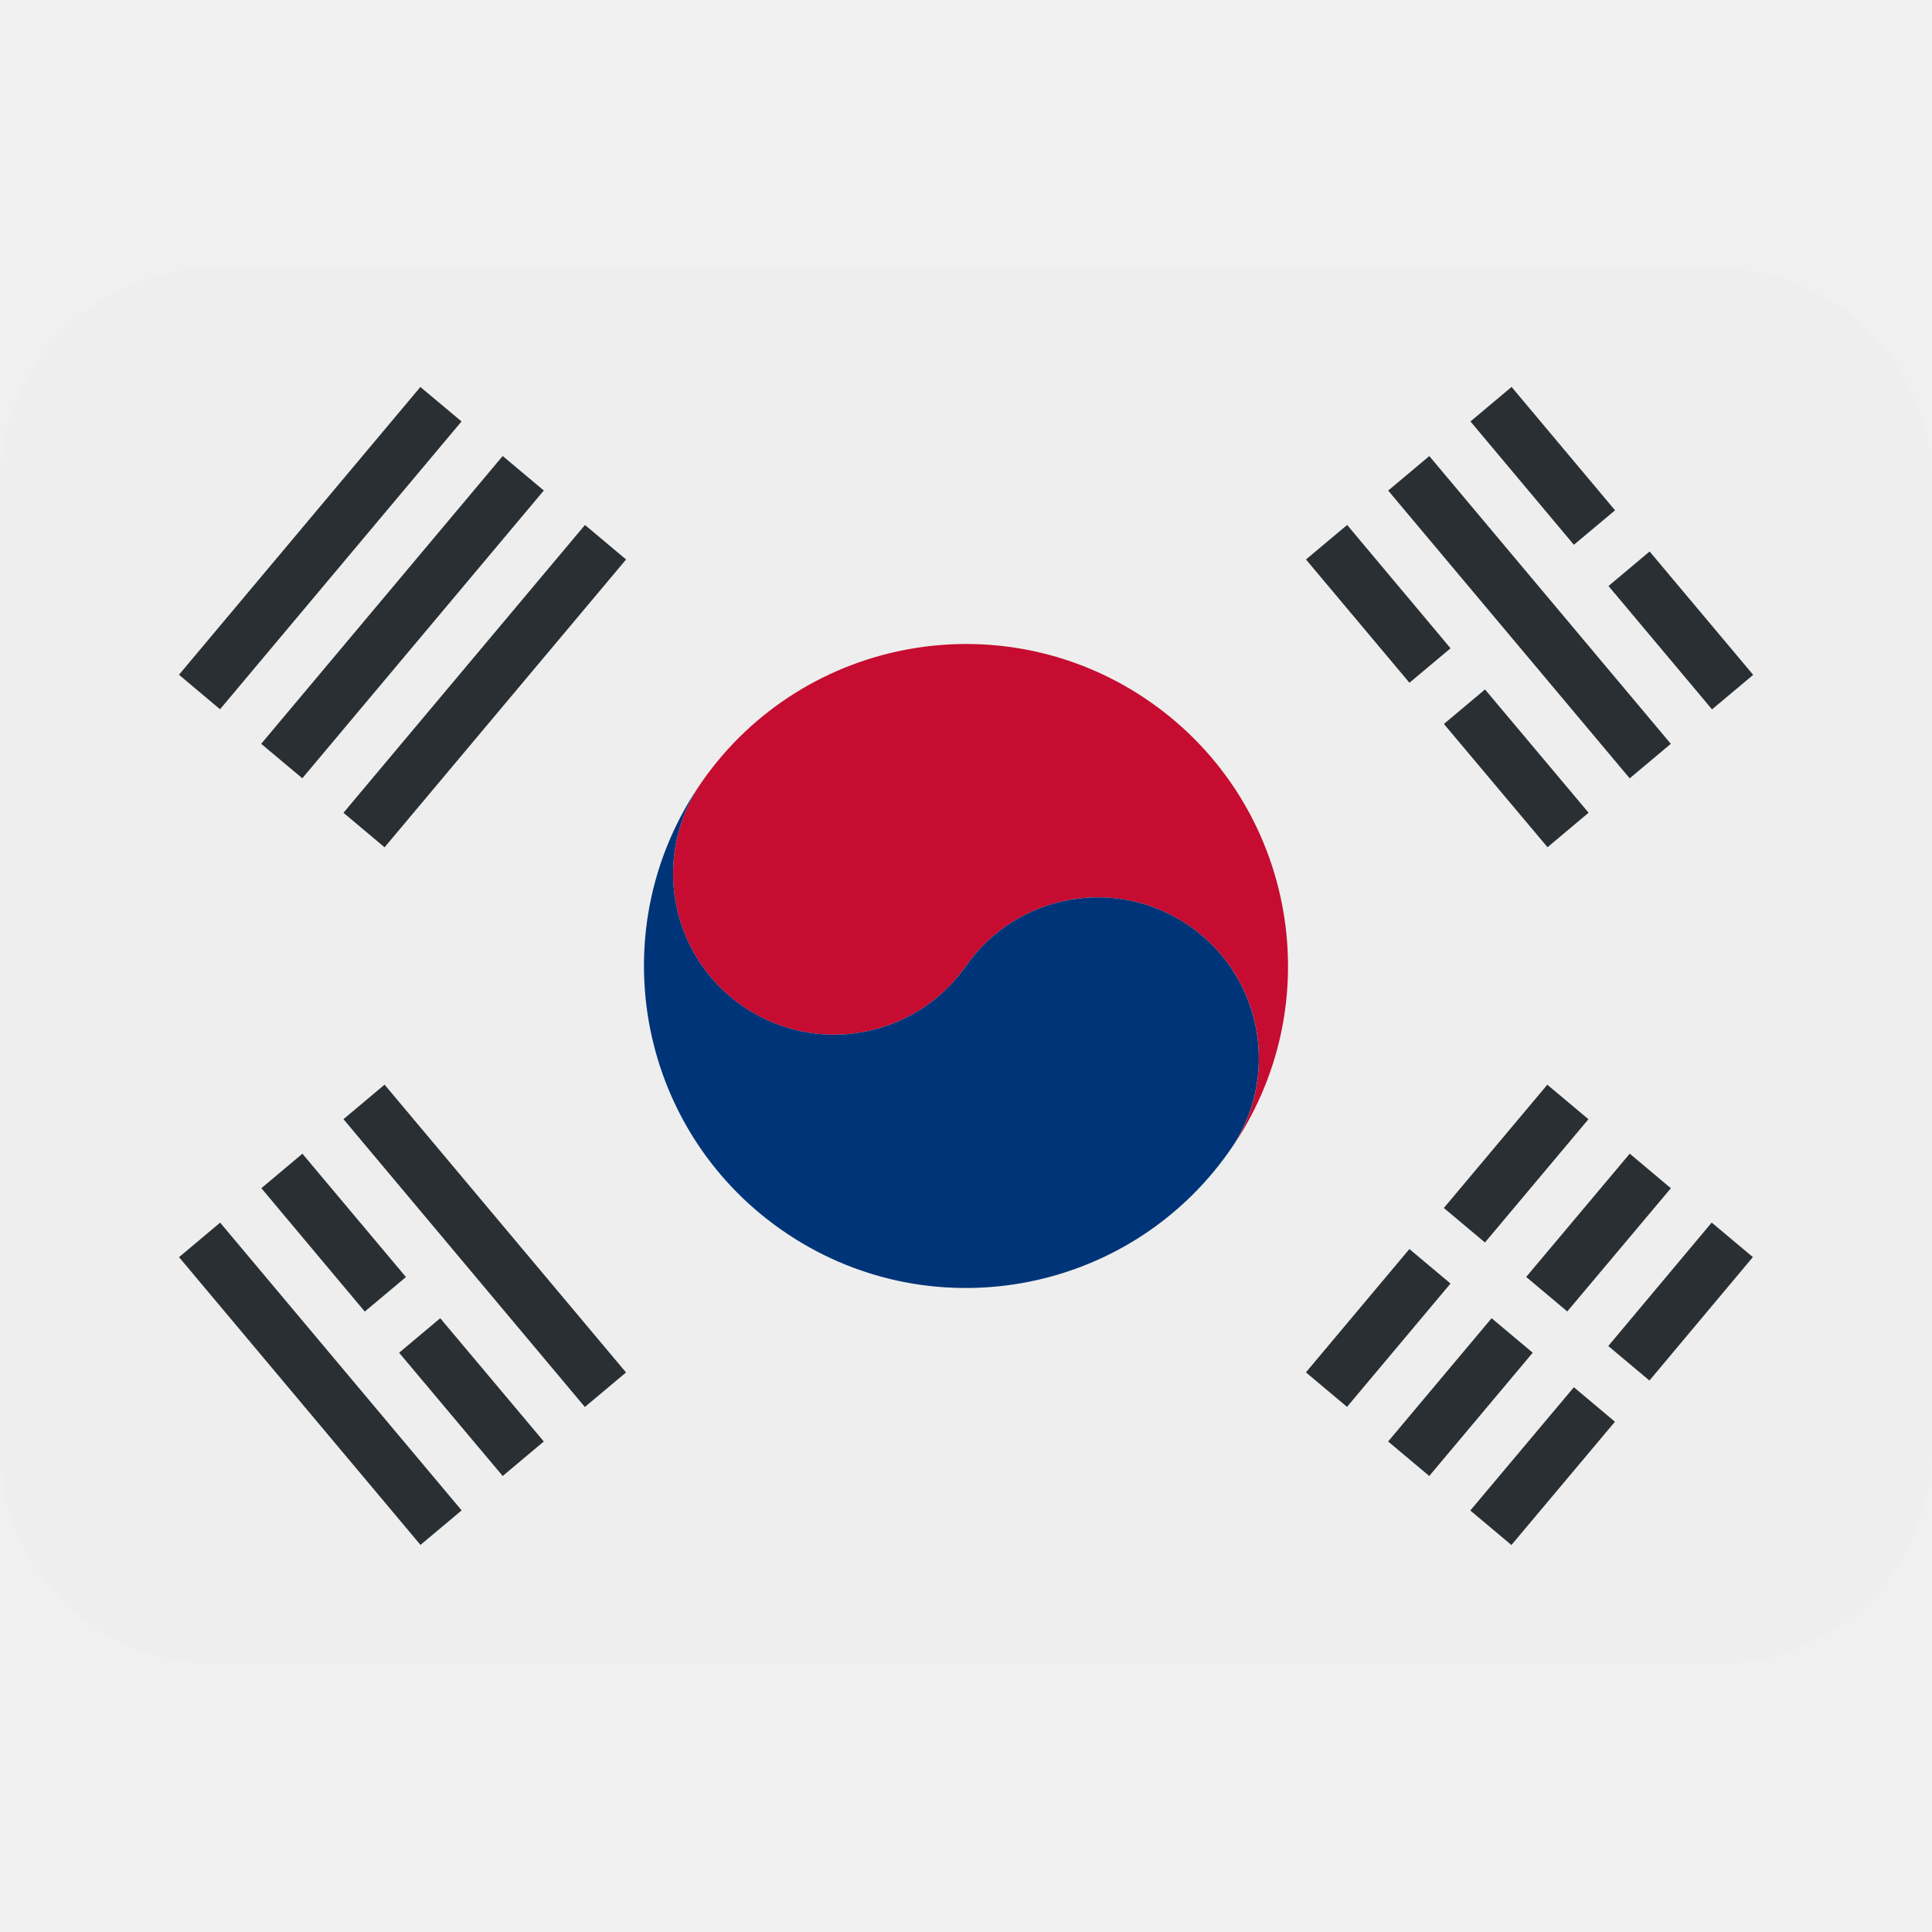
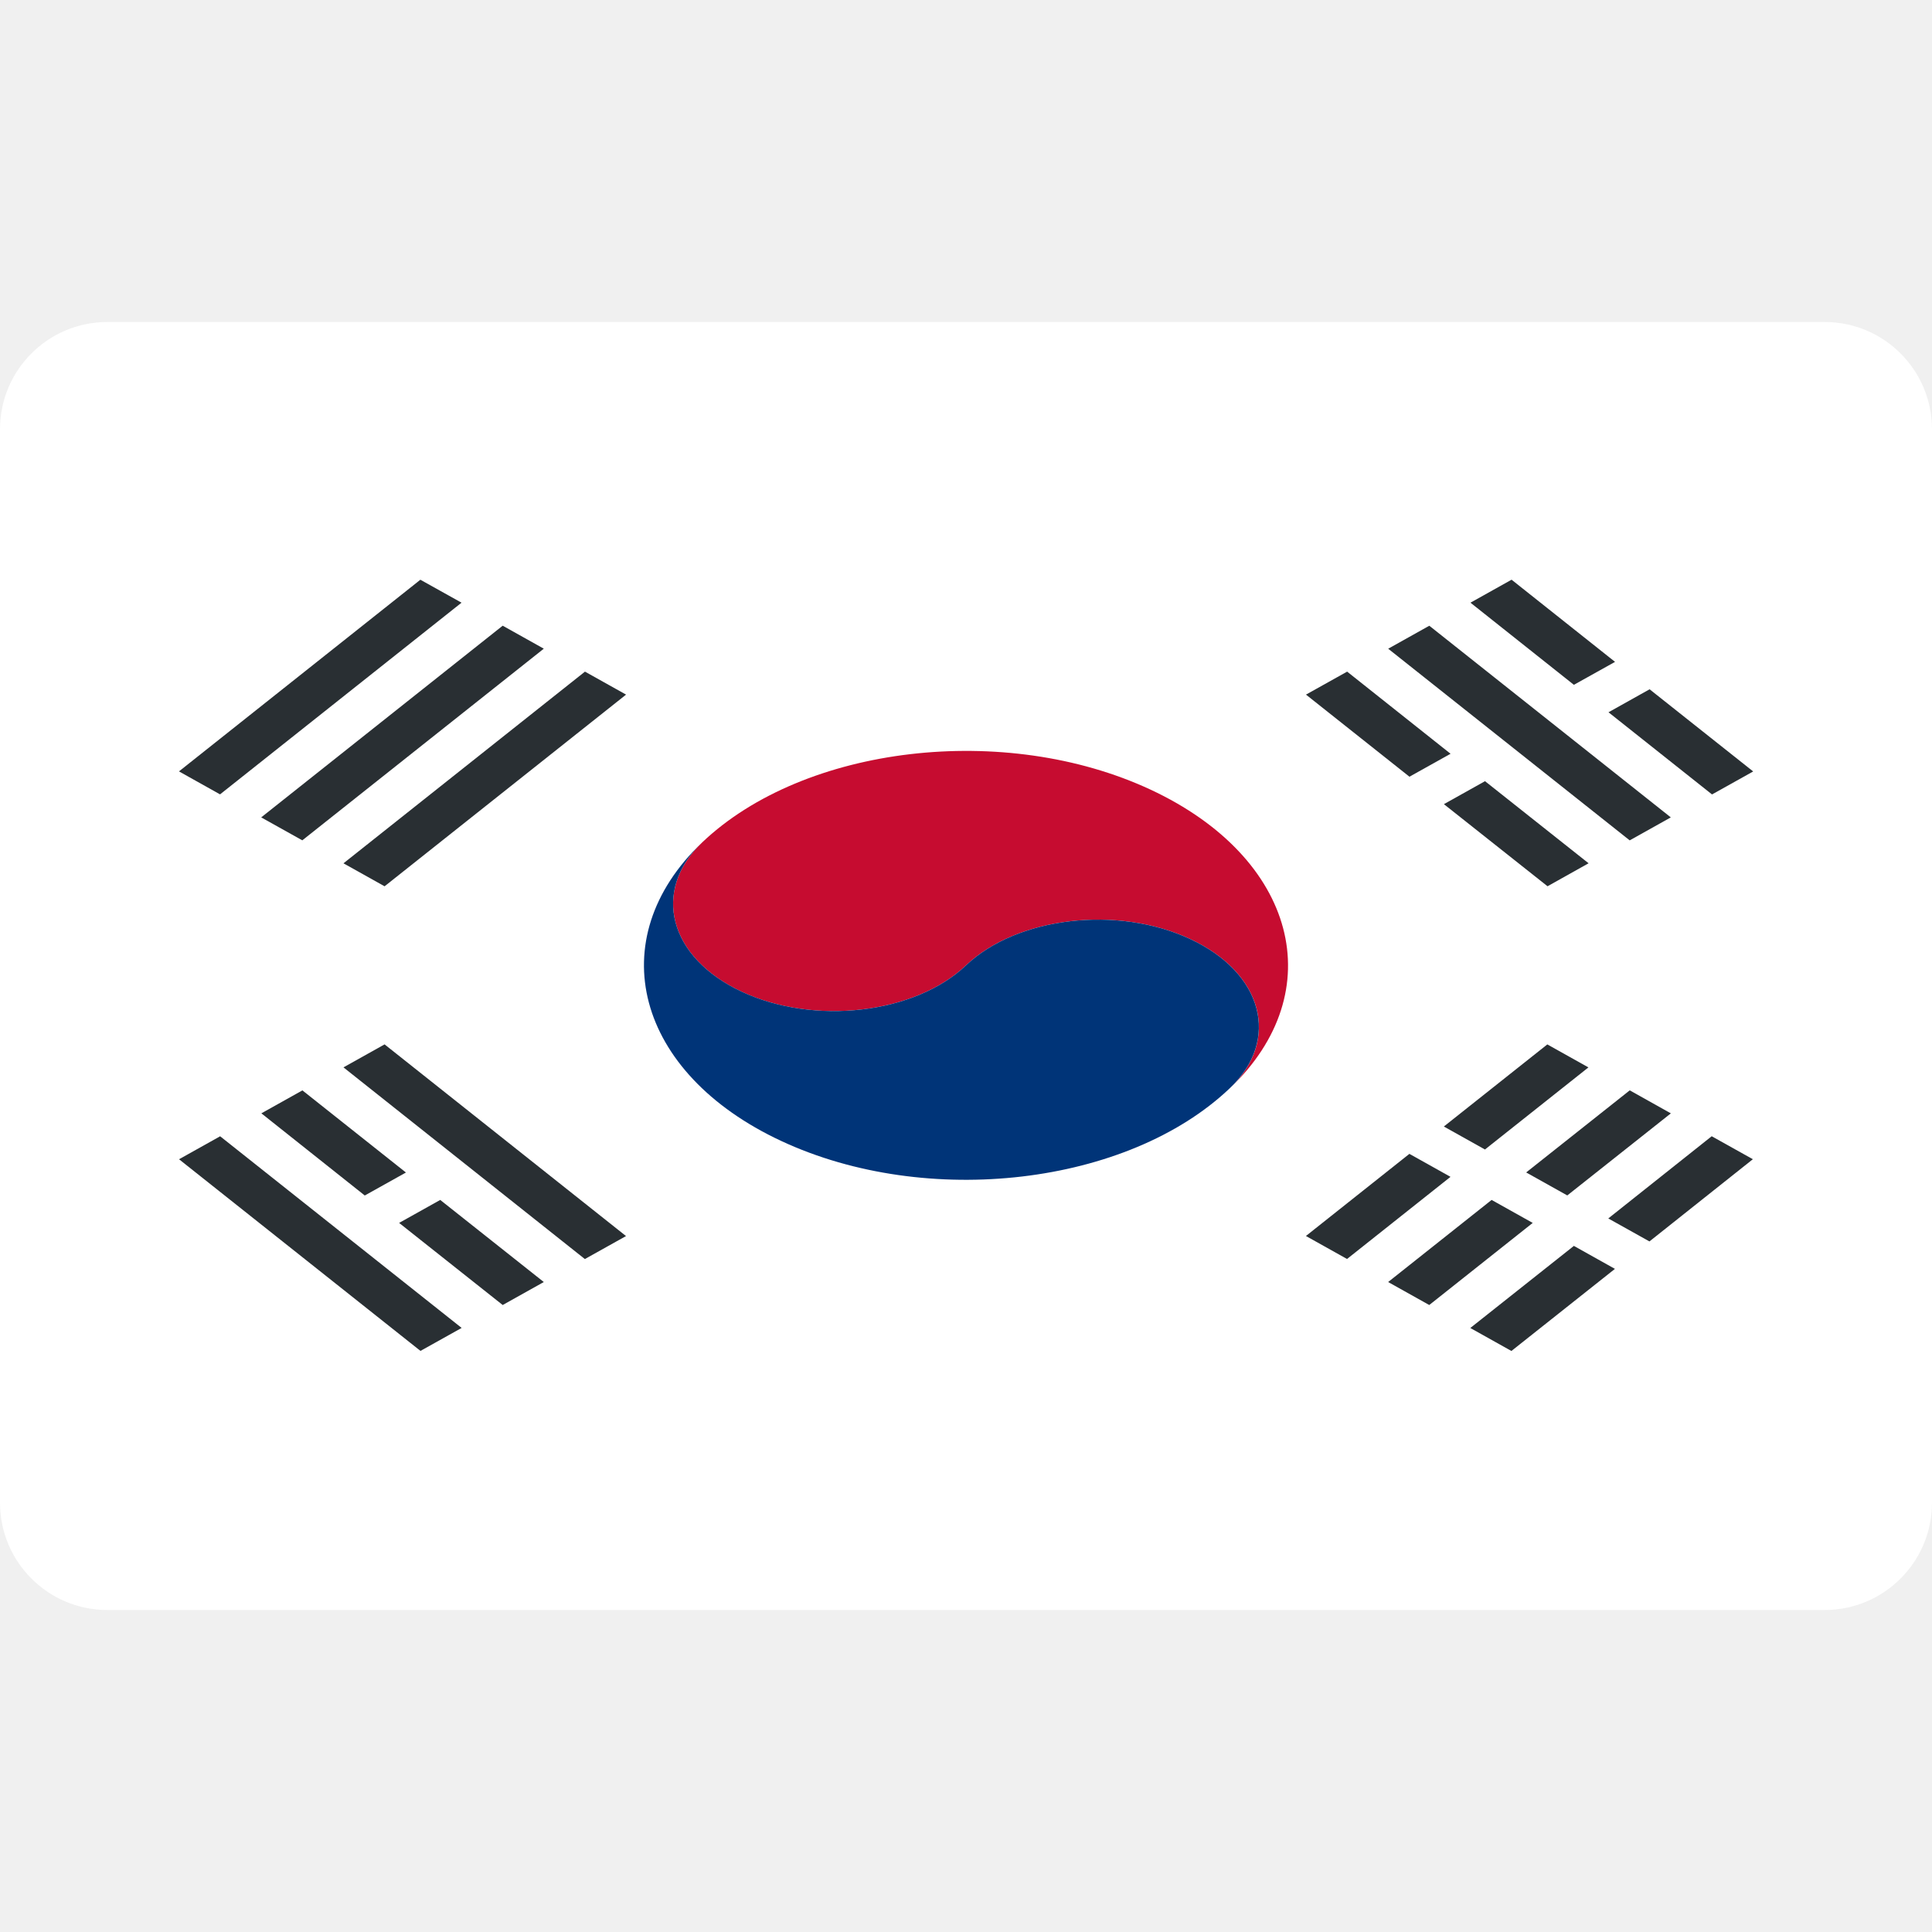
<svg xmlns="http://www.w3.org/2000/svg" viewBox="0 0 36 36">
-   <path fill="#EEE" d="M36 27c0 2.209-1.791 4-4 4H4c-2.209 0-4-1.791-4-4V9c0-2.209 1.791-4 4-4h28c2.209 0 4 1.791 4 4v18z" />
-   <path fill="#C60C30" d="M21.441 13.085c-2.714-1.9-6.455-1.24-8.356 1.474-.95 1.356-.621 3.227.737 4.179 1.357.949 3.228.618 4.178-.738s2.822-1.687 4.178-.736c1.358.95 1.688 2.821.737 4.178 1.901-2.714 1.241-6.455-1.474-8.357z" />
-   <path fill="#003478" d="M22.178 17.264c-1.356-.951-3.228-.62-4.178.736s-2.821 1.687-4.178.737c-1.358-.951-1.687-2.822-.737-4.179-1.901 2.716-1.241 6.456 1.473 8.356 2.715 1.901 6.455 1.242 8.356-1.474.951-1.355.621-3.226-.736-4.176z" />
-   <path d="M24.334 25.572l1.928-2.298.766.643-1.928 2.298zm2.57-3.063l1.928-2.297.766.643-1.928 2.297zm-1.038 4.351l1.928-2.297.766.643-1.928 2.297zm2.572-3.066l1.93-2.297.766.644-1.93 2.296zm-1.041 4.352l1.93-2.297.765.643-1.929 2.297zm2.571-3.065l1.927-2.3.767.643-1.927 2.3zm.004-14.162l.766-.643 1.93 2.299-.767.643zM27.4 7.853l.766-.643 1.928 2.299-.767.642zm-1.533 1.288l.766-.643 4.5 5.362-.766.643zm-1.532 1.284l.767-.643 1.927 2.298-.766.642zm2.57 3.065l.766-.643 1.93 2.297-.765.643zM6.4 20.854l.766-.643 4.499 5.363-.767.643zM4.87 22.14l.765-.642 1.929 2.298-.767.643zm2.567 3.066l.766-.643 1.93 2.297-.766.643zm-4.101-1.781l.766-.643 4.5 5.362-.767.643zm-.001-10.852l4.498-5.362.767.642-4.5 5.363zm1.532 1.287l4.5-5.363.766.643-4.5 5.362zM6.4 15.145l4.5-5.363.766.643-4.5 5.363z" fill="#292F33" />
+   <rect fill="#ffffff" x="0" y="6" width="36" height="24" rx="2" ry="2" />
+   <g transform="translate(0, 6) scale(1, 0.666)">
+     <path fill="#C60C30" d="M21.441 13.085c-2.714-1.9-6.455-1.24-8.356 1.474-.95 1.356-.621 3.227.737 4.179 1.357.949 3.228.618 4.178-.738s2.822-1.687 4.178-.736c1.358.95 1.688 2.821.737 4.178 1.901-2.714 1.241-6.455-1.474-8.357z" />
+     <path fill="#003478" d="M22.178 17.264c-1.356-.951-3.228-.62-4.178.736s-2.821 1.687-4.178.737c-1.358-.951-1.687-2.822-.737-4.179-1.901 2.716-1.241 6.456 1.473 8.356 2.715 1.901 6.455 1.242 8.356-1.474.951-1.355.621-3.226-.736-4.176z" />
+     <path d="M24.334 25.572l1.928-2.298.766.643-1.928 2.298zm2.57-3.063l1.928-2.297.766.643-1.928 2.297zm-1.038 4.351l1.928-2.297.766.643-1.928 2.297zm2.572-3.066l1.93-2.297.766.644-1.93 2.296zm-1.041 4.352l1.93-2.297.765.643-1.929 2.297zm2.571-3.065l1.927-2.3.767.643-1.927 2.3zm.004-14.162l.766-.643 1.93 2.299-.767.643zM27.4 7.853l.766-.643 1.928 2.299-.767.642zm-1.533 1.288l.766-.643 4.5 5.362-.766.643zm-1.532 1.284l.767-.643 1.927 2.298-.766.642zm2.57 3.065l.766-.643 1.93 2.297-.765.643zM6.4 20.854l.766-.643 4.499 5.363-.767.643zM4.87 22.14l.765-.642 1.929 2.298-.767.643zm2.567 3.066l.766-.643 1.93 2.297-.766.643zm-4.101-1.781l.766-.643 4.5 5.362-.767.643zm-.001-10.852l4.498-5.362.767.642-4.5 5.363zm1.532 1.287l4.5-5.363.766.643-4.5 5.362zM6.4 15.145l4.5-5.363.766.643-4.5 5.363z" fill="#292F33" />
+   </g>
</svg>
